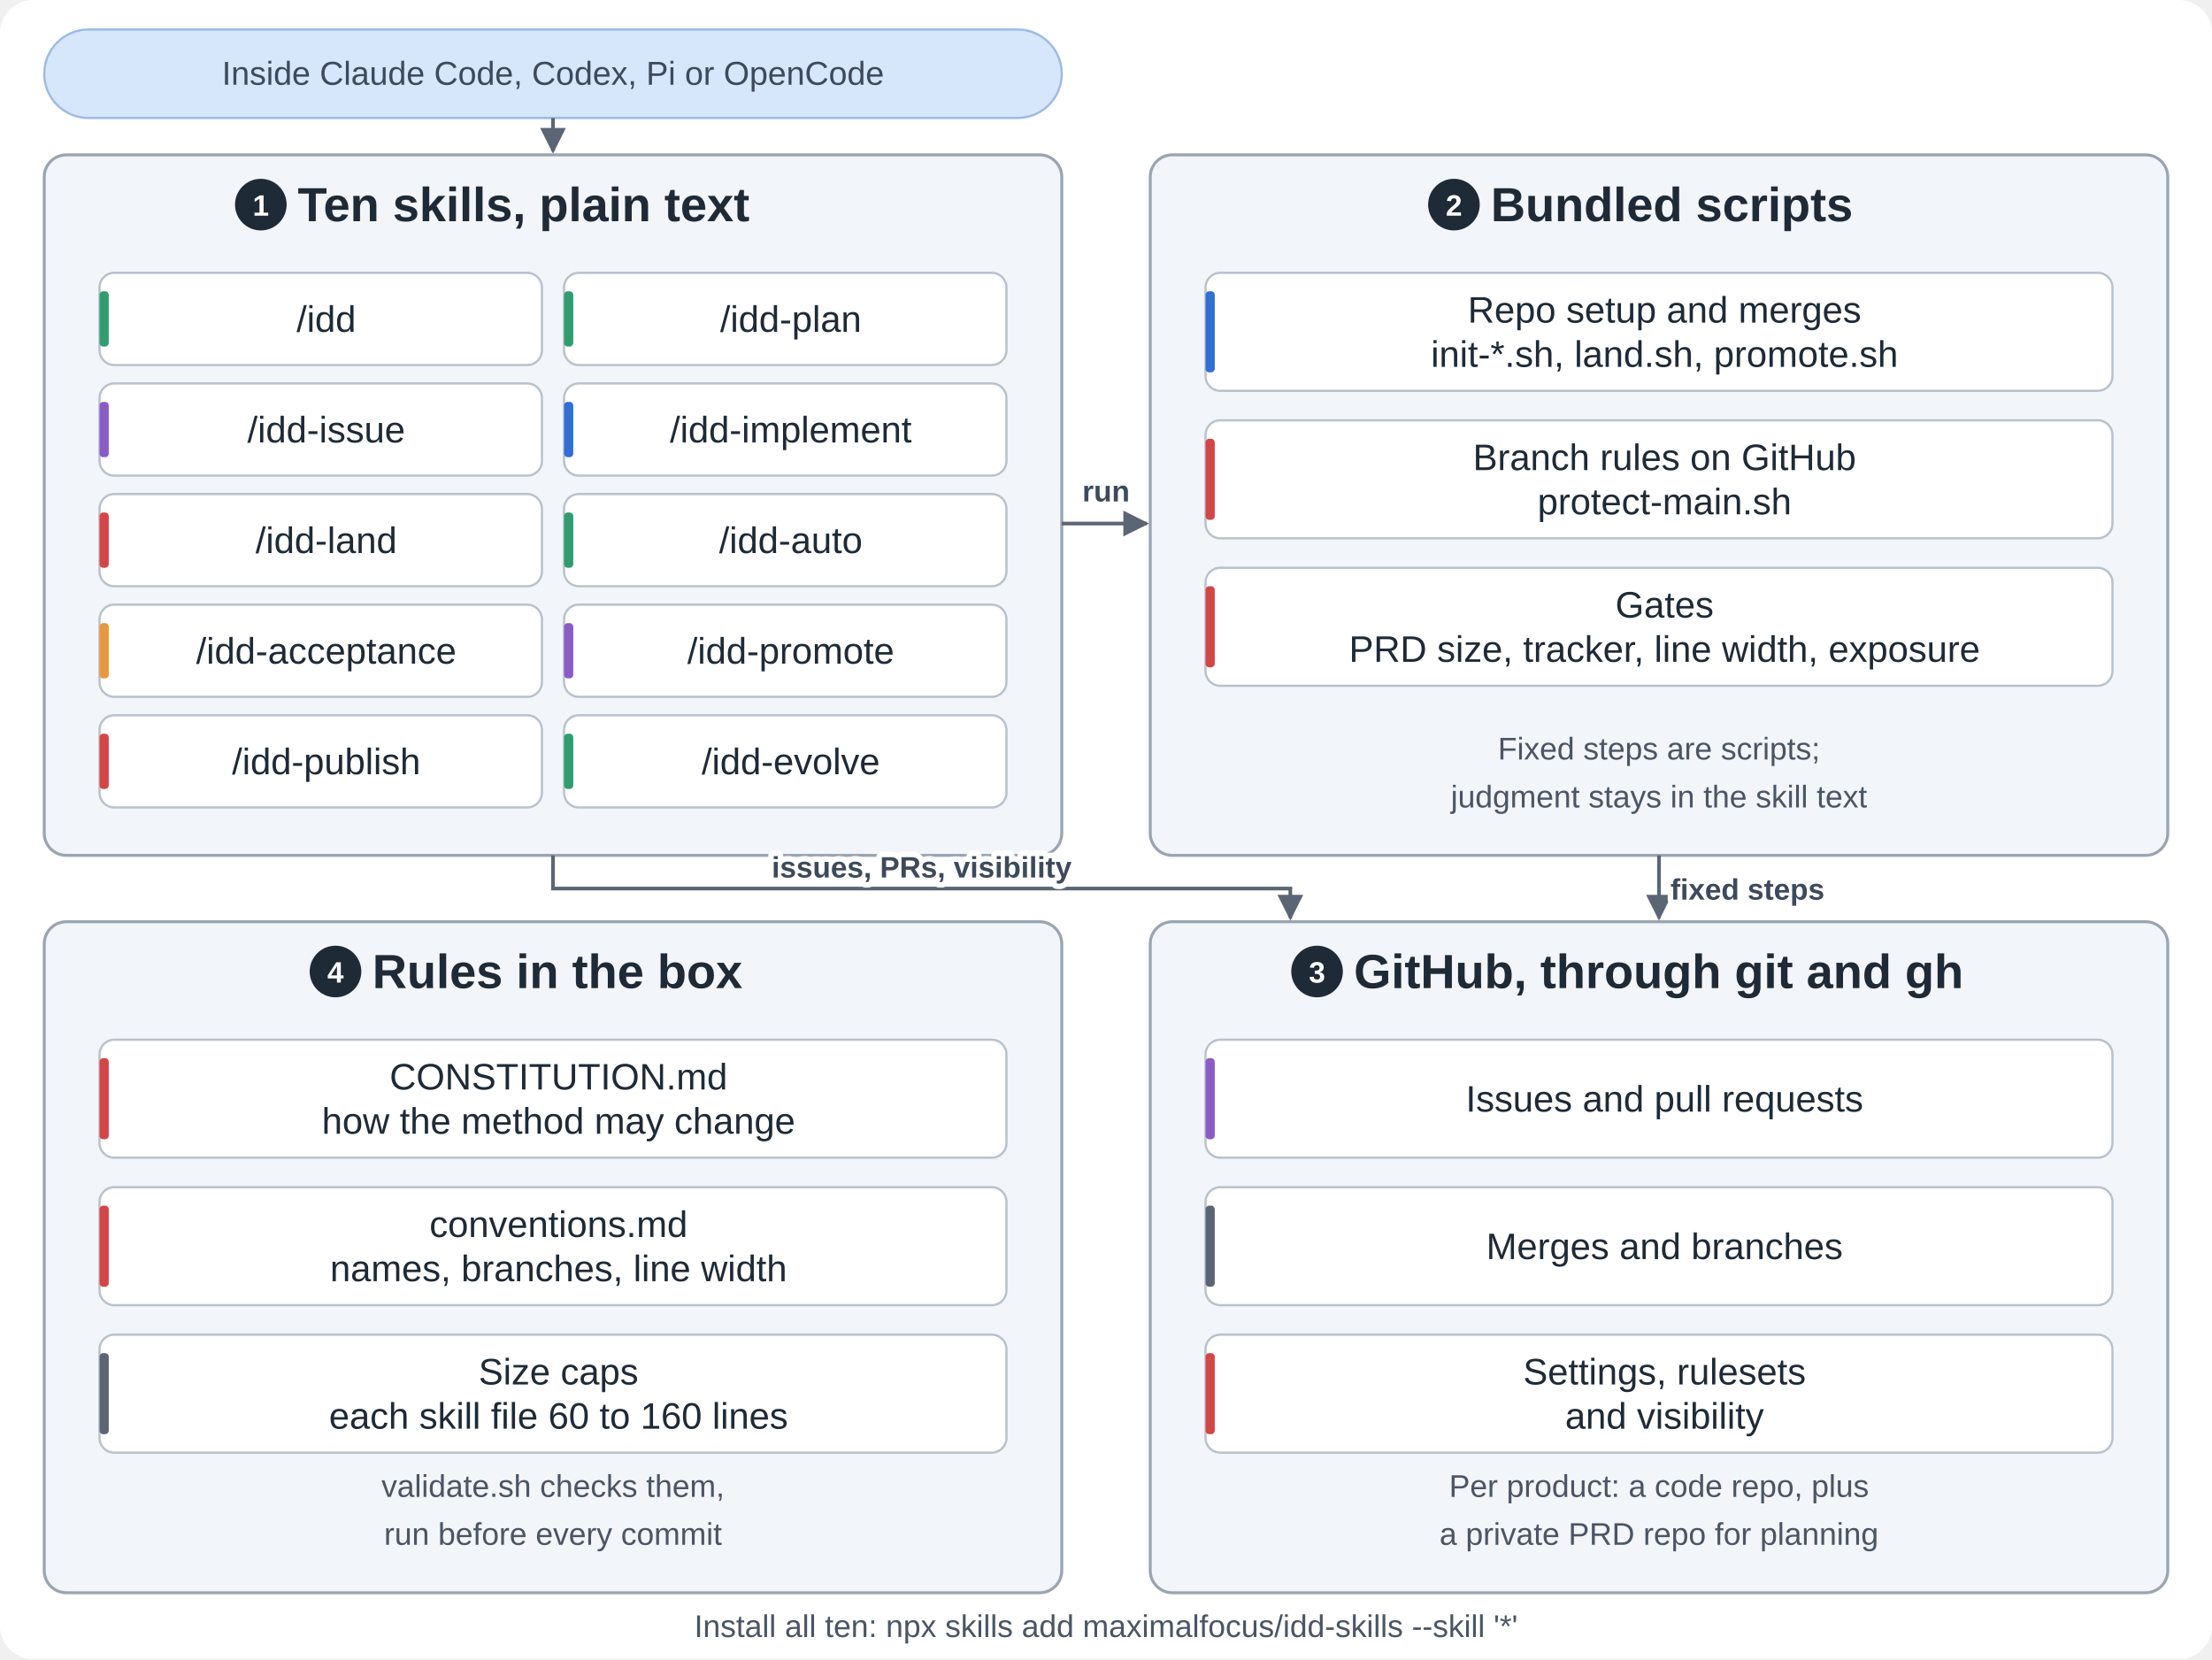
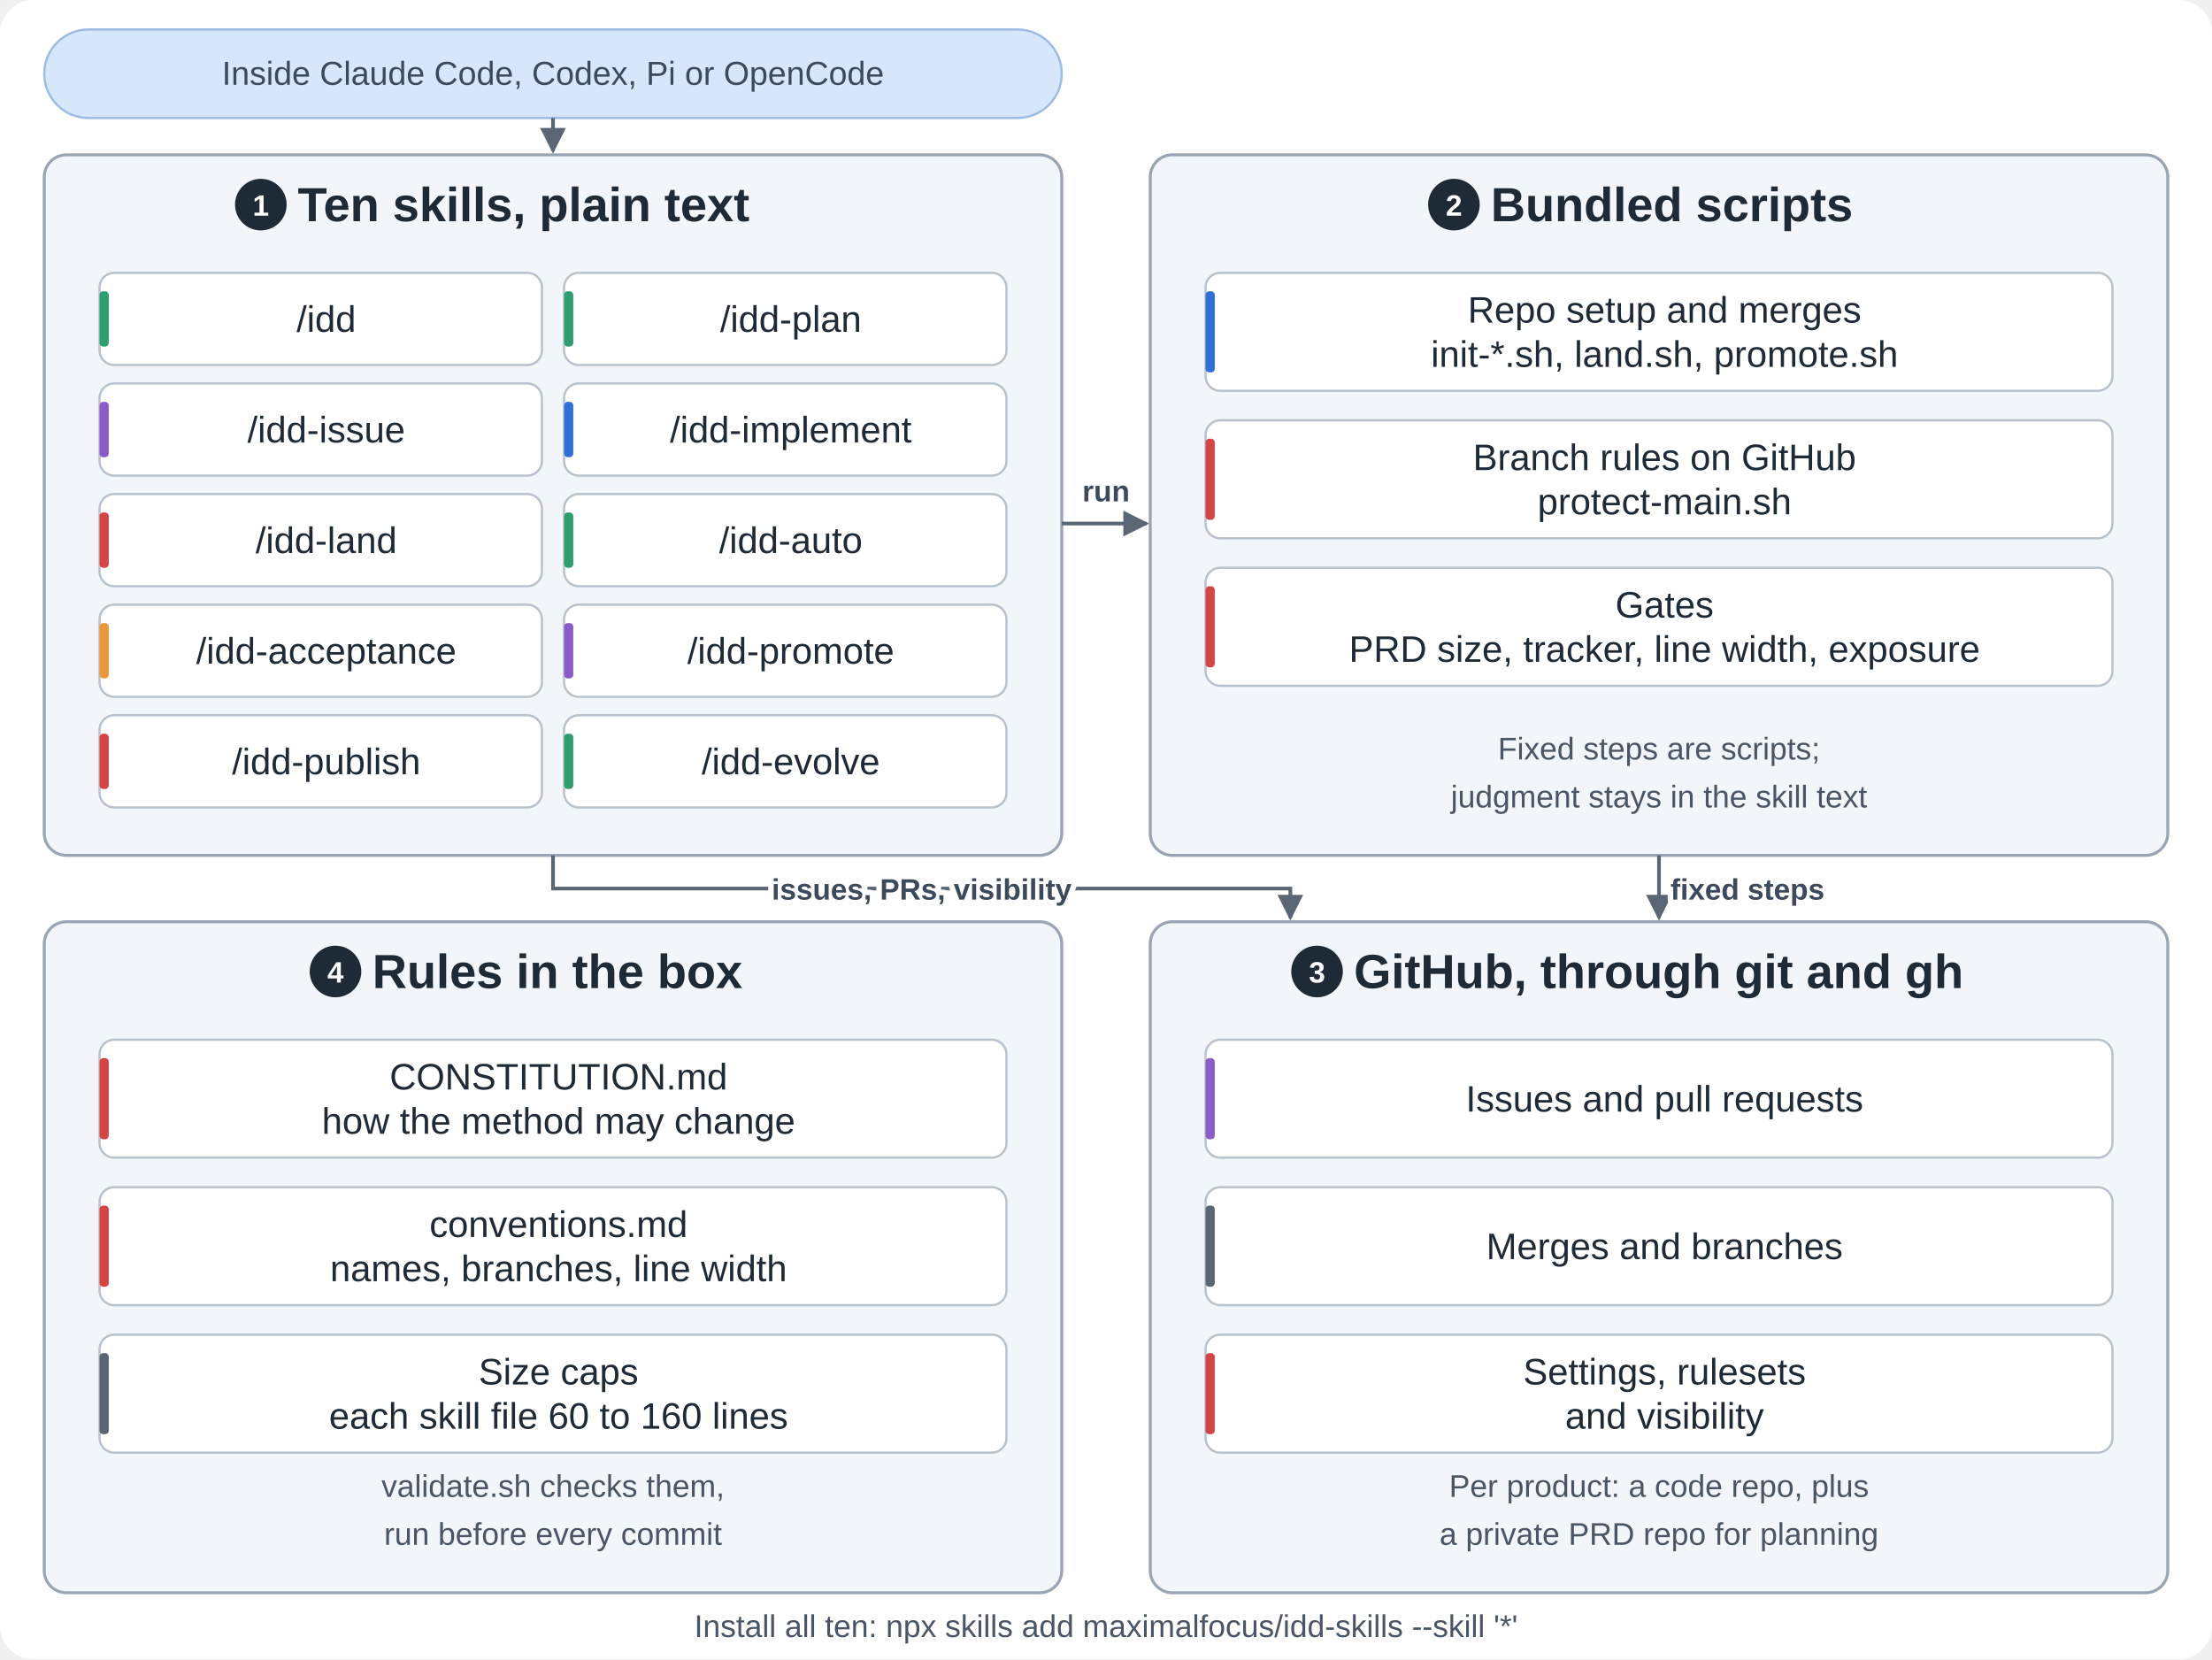
<svg xmlns="http://www.w3.org/2000/svg" viewBox="0 0 1200 900" width="1200" height="900" role="img" aria-labelledby="t d">
  <defs>
    <marker id="arr" viewBox="0 0 10 10" refX="9" refY="5" markerWidth="7" markerHeight="7" orient="auto">
      <path d="M0 0L10 5L0 10z" fill="#5b6675" />
    </marker>
    <marker id="ca" viewBox="0 0 10 10" refX="5" refY="5" markerWidth="6" markerHeight="6" orient="auto">
      <path d="M0 0L10 5L0 10z" fill="#5b6675" />
    </marker>
  </defs>
  <style>
text{font-family:-apple-system,"Helvetica Neue",Arial,"PingFang SC",sans-serif;fill:#1f2a37}
.gt{font-size:26px;font-weight:700}
.st{font-size:20px;font-weight:700}
.ag{font-size:20px}
.q{font-size:18px;fill:#3d4a5c}
.lb{font-size:17px;fill:#4a5565}
.al{font-size:16px;font-weight:600;fill:#3d4a5c;paint-order:stroke;stroke:#ffffff;stroke-width:6px;stroke-linejoin:round}
.grp{fill:#f2f5f9;stroke:#9aa4b2;stroke-width:1.6}
.sub{fill:#e8edf3;stroke:#b8c1cc;stroke-width:1.2}
.agent{fill:#ffffff;stroke:#b8c1cc;stroke-width:1.2}
.human{fill:#d6e6fb;stroke:#9cbbe6;stroke-width:1.2}
.front{fill:#dcf0e0;stroke:#9ccfa8;stroke-width:1.2}
.flow{stroke:#5b6675;stroke-width:2;fill:none;marker-end:url(#arr)}
.back{stroke-dasharray:7 5}
.cyc{stroke:#5b6675;stroke-width:2;fill:none;marker-end:url(#ca)}
.num{fill:#1f2a37}
.numt{font-size:16px;font-weight:700;fill:#ffffff}
</style>
  <rect width="1200" height="900" rx="18" fill="#ffffff" />
  <rect x="24" y="16" width="552" height="48" rx="24.0" class="human" />
  <text x="300.0" y="46.0" class="q" text-anchor="middle">Inside Claude Code, Codex, Pi or OpenCode</text>
  <path d="M300.0 64V82" class="flow" />
  <rect x="24" y="84" width="552" height="380" rx="12" class="grp" />
  <circle cx="141.5" cy="111" r="14" class="num" />
  <text x="141.5" y="117" class="numt" text-anchor="middle">1</text>
  <text x="161.5" y="120" class="gt" text-anchor="start">Ten skills, plain text</text>
  <rect x="54" y="148" width="240" height="50" rx="8" class="agent" />
  <rect x="54" y="158" width="5" height="30" rx="2" fill="#2f9e6e" />
  <text x="177.0" y="180.0" class="ag" text-anchor="middle">/idd</text>
  <rect x="306" y="148" width="240" height="50" rx="8" class="agent" />
  <rect x="306" y="158" width="5" height="30" rx="2" fill="#2f9e6e" />
  <text x="429.0" y="180.0" class="ag" text-anchor="middle">/idd-plan</text>
  <rect x="54" y="208" width="240" height="50" rx="8" class="agent" />
  <rect x="54" y="218" width="5" height="30" rx="2" fill="#8a5cc7" />
  <text x="177.0" y="240.0" class="ag" text-anchor="middle">/idd-issue</text>
  <rect x="306" y="208" width="240" height="50" rx="8" class="agent" />
  <rect x="306" y="218" width="5" height="30" rx="2" fill="#2f6fd6" />
  <text x="429.0" y="240.0" class="ag" text-anchor="middle">/idd-implement</text>
  <rect x="54" y="268" width="240" height="50" rx="8" class="agent" />
  <rect x="54" y="278" width="5" height="30" rx="2" fill="#d64545" />
  <text x="177.0" y="300.0" class="ag" text-anchor="middle">/idd-land</text>
  <rect x="306" y="268" width="240" height="50" rx="8" class="agent" />
  <rect x="306" y="278" width="5" height="30" rx="2" fill="#2f9e6e" />
  <text x="429.0" y="300.0" class="ag" text-anchor="middle">/idd-auto</text>
  <rect x="54" y="328" width="240" height="50" rx="8" class="agent" />
  <rect x="54" y="338" width="5" height="30" rx="2" fill="#e8973a" />
  <text x="177.0" y="360.0" class="ag" text-anchor="middle">/idd-acceptance</text>
  <rect x="306" y="328" width="240" height="50" rx="8" class="agent" />
  <rect x="306" y="338" width="5" height="30" rx="2" fill="#8a5cc7" />
  <text x="429.0" y="360.0" class="ag" text-anchor="middle">/idd-promote</text>
  <rect x="54" y="388" width="240" height="50" rx="8" class="agent" />
  <rect x="54" y="398" width="5" height="30" rx="2" fill="#d64545" />
  <text x="177.0" y="420.0" class="ag" text-anchor="middle">/idd-publish</text>
  <rect x="306" y="388" width="240" height="50" rx="8" class="agent" />
  <rect x="306" y="398" width="5" height="30" rx="2" fill="#2f9e6e" />
  <text x="429.0" y="420.0" class="ag" text-anchor="middle">/idd-evolve</text>
  <rect x="624" y="84" width="552" height="380" rx="12" class="grp" />
  <circle cx="788.75" cy="111" r="14" class="num" />
  <text x="788.75" y="117" class="numt" text-anchor="middle">2</text>
  <text x="808.75" y="120" class="gt" text-anchor="start">Bundled scripts</text>
  <rect x="654" y="148" width="492" height="64" rx="8" class="agent" />
  <rect x="654" y="158" width="5" height="44" rx="2" fill="#2f6fd6" />
  <text x="903.0" y="175.0" class="ag" text-anchor="middle">Repo setup and merges</text>
  <text x="903.0" y="199.0" class="ag" text-anchor="middle">init-*.sh, land.sh, promote.sh</text>
  <rect x="654" y="228" width="492" height="64" rx="8" class="agent" />
  <rect x="654" y="238" width="5" height="44" rx="2" fill="#d64545" />
  <text x="903.0" y="255.0" class="ag" text-anchor="middle">Branch rules on GitHub</text>
  <text x="903.0" y="279.0" class="ag" text-anchor="middle">protect-main.sh</text>
  <rect x="654" y="308" width="492" height="64" rx="8" class="agent" />
  <rect x="654" y="318" width="5" height="44" rx="2" fill="#d64545" />
  <text x="903.0" y="335.0" class="ag" text-anchor="middle">Gates</text>
  <text x="903.0" y="359.0" class="ag" text-anchor="middle">PRD size, tracker, line width, exposure</text>
  <text x="900.0" y="412" class="lb" text-anchor="middle">Fixed steps are scripts;</text>
  <text x="900.0" y="438" class="lb" text-anchor="middle">judgment stays in the skill text</text>
  <rect x="624" y="500" width="552" height="364" rx="12" class="grp" />
  <circle cx="714.5" cy="527" r="14" class="num" />
  <text x="714.5" y="533" class="numt" text-anchor="middle">3</text>
  <text x="734.5" y="536" class="gt" text-anchor="start">GitHub, through git and gh</text>
  <rect x="654" y="564" width="492" height="64" rx="8" class="agent" />
  <rect x="654" y="574" width="5" height="44" rx="2" fill="#8a5cc7" />
  <text x="903.0" y="603.0" class="ag" text-anchor="middle">Issues and pull requests</text>
  <rect x="654" y="644" width="492" height="64" rx="8" class="agent" />
  <rect x="654" y="654" width="5" height="44" rx="2" fill="#5b6675" />
  <text x="903.0" y="683.0" class="ag" text-anchor="middle">Merges and branches</text>
  <rect x="654" y="724" width="492" height="64" rx="8" class="agent" />
  <rect x="654" y="734" width="5" height="44" rx="2" fill="#d64545" />
  <text x="903.0" y="751.0" class="ag" text-anchor="middle">Settings, rulesets</text>
  <text x="903.0" y="775.0" class="ag" text-anchor="middle">and visibility</text>
  <text x="900.0" y="812" class="lb" text-anchor="middle">Per product: a code repo, plus</text>
  <text x="900.0" y="838" class="lb" text-anchor="middle">a private PRD repo for planning</text>
  <rect x="24" y="500" width="552" height="364" rx="12" class="grp" />
  <circle cx="182.0" cy="527" r="14" class="num" />
  <text x="182.0" y="533" class="numt" text-anchor="middle">4</text>
  <text x="202.0" y="536" class="gt" text-anchor="start">Rules in the box</text>
  <rect x="54" y="564" width="492" height="64" rx="8" class="agent" />
  <rect x="54" y="574" width="5" height="44" rx="2" fill="#d64545" />
  <text x="303.0" y="591.0" class="ag" text-anchor="middle">CONSTITUTION.md</text>
  <text x="303.0" y="615.0" class="ag" text-anchor="middle">how the method may change</text>
  <rect x="54" y="644" width="492" height="64" rx="8" class="agent" />
  <rect x="54" y="654" width="5" height="44" rx="2" fill="#d64545" />
  <text x="303.0" y="671.0" class="ag" text-anchor="middle">conventions.md</text>
  <text x="303.0" y="695.0" class="ag" text-anchor="middle">names, branches, line width</text>
  <rect x="54" y="724" width="492" height="64" rx="8" class="agent" />
  <rect x="54" y="734" width="5" height="44" rx="2" fill="#5b6675" />
  <text x="303.0" y="751.0" class="ag" text-anchor="middle">Size caps</text>
  <text x="303.0" y="775.0" class="ag" text-anchor="middle">each skill file 60 to 160 lines</text>
  <text x="300.0" y="812" class="lb" text-anchor="middle">validate.sh checks them,</text>
  <text x="300.0" y="838" class="lb" text-anchor="middle">run before every commit</text>
  <path d="M576 284H622" class="flow" />
  <text x="600" y="272" class="al" text-anchor="middle">run</text>
  <path d="M900.0 464V498" class="flow" />
  <text x="948.0" y="488" class="al" text-anchor="middle">fixed steps</text>
  <path d="M300.0 464V482H700V498" class="flow" />
-   <text x="500" y="476" class="al" text-anchor="middle">issues, PRs, visibility</text>
+   <text x="500" y="488" class="al" text-anchor="middle">issues, PRs, visibility</text>
  <text x="600" y="888" class="lb" text-anchor="middle">Install all ten: npx skills add maximalfocus/idd-skills --skill '*'</text>
</svg>
